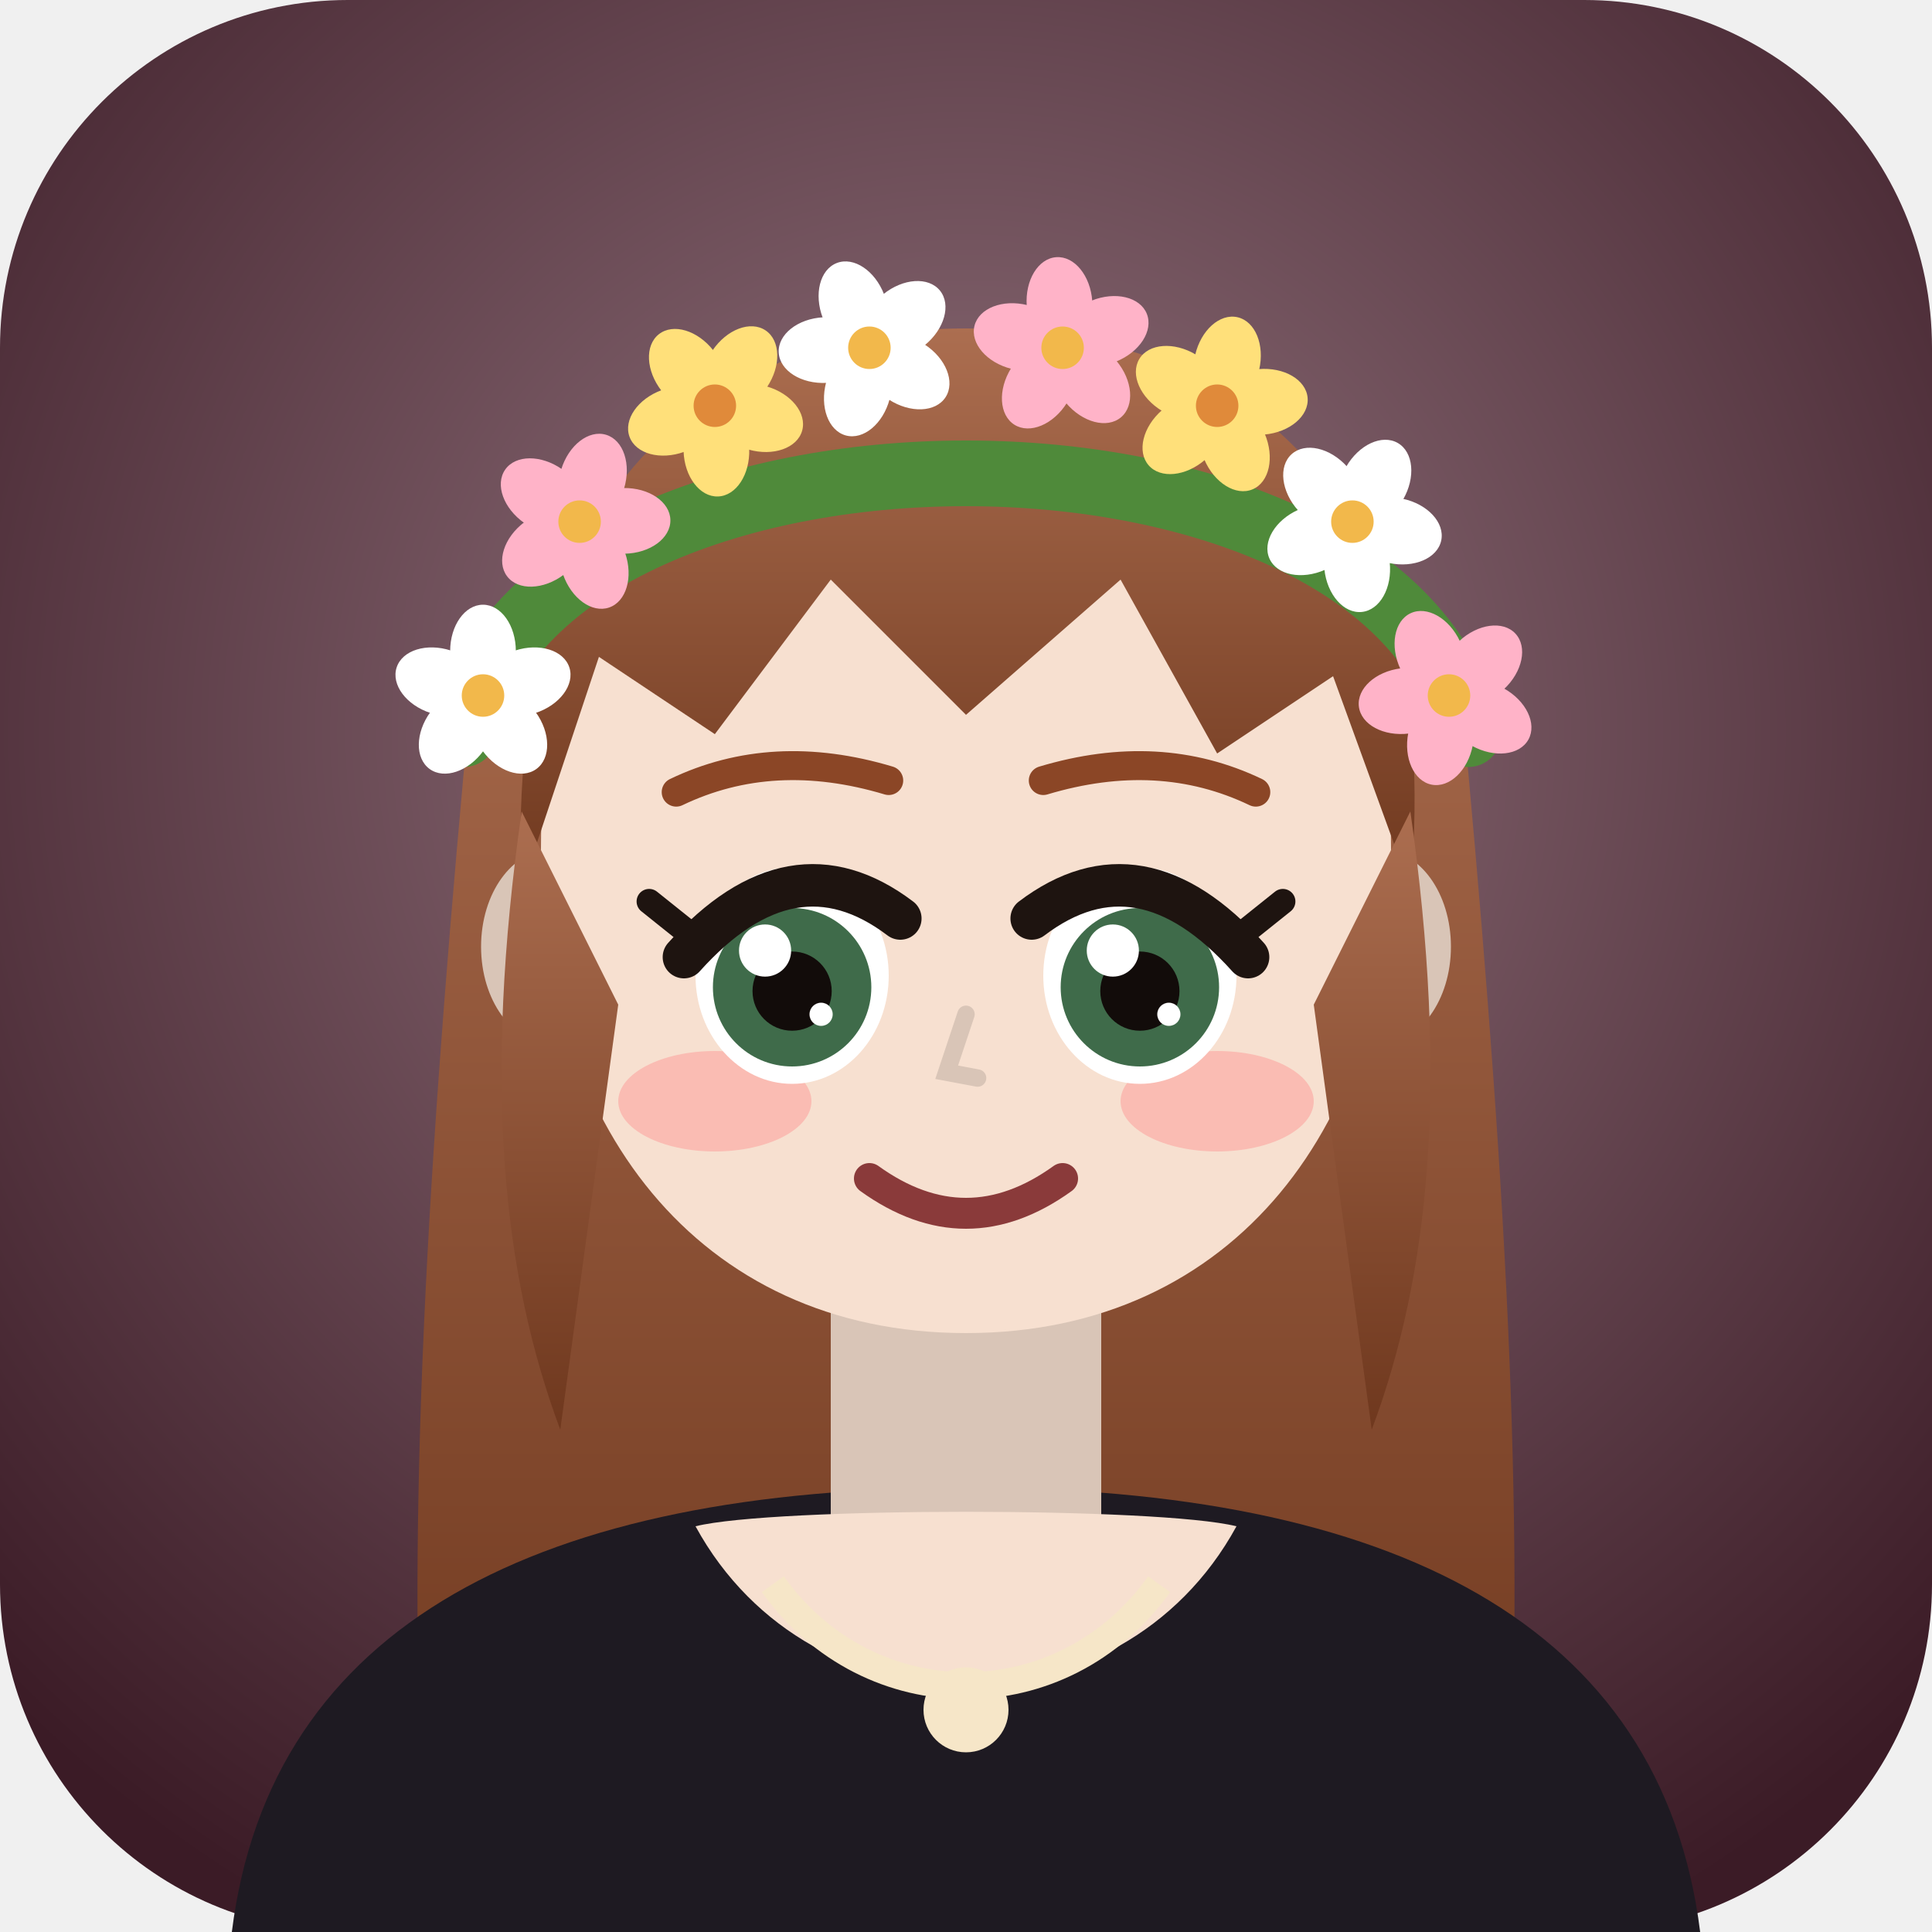
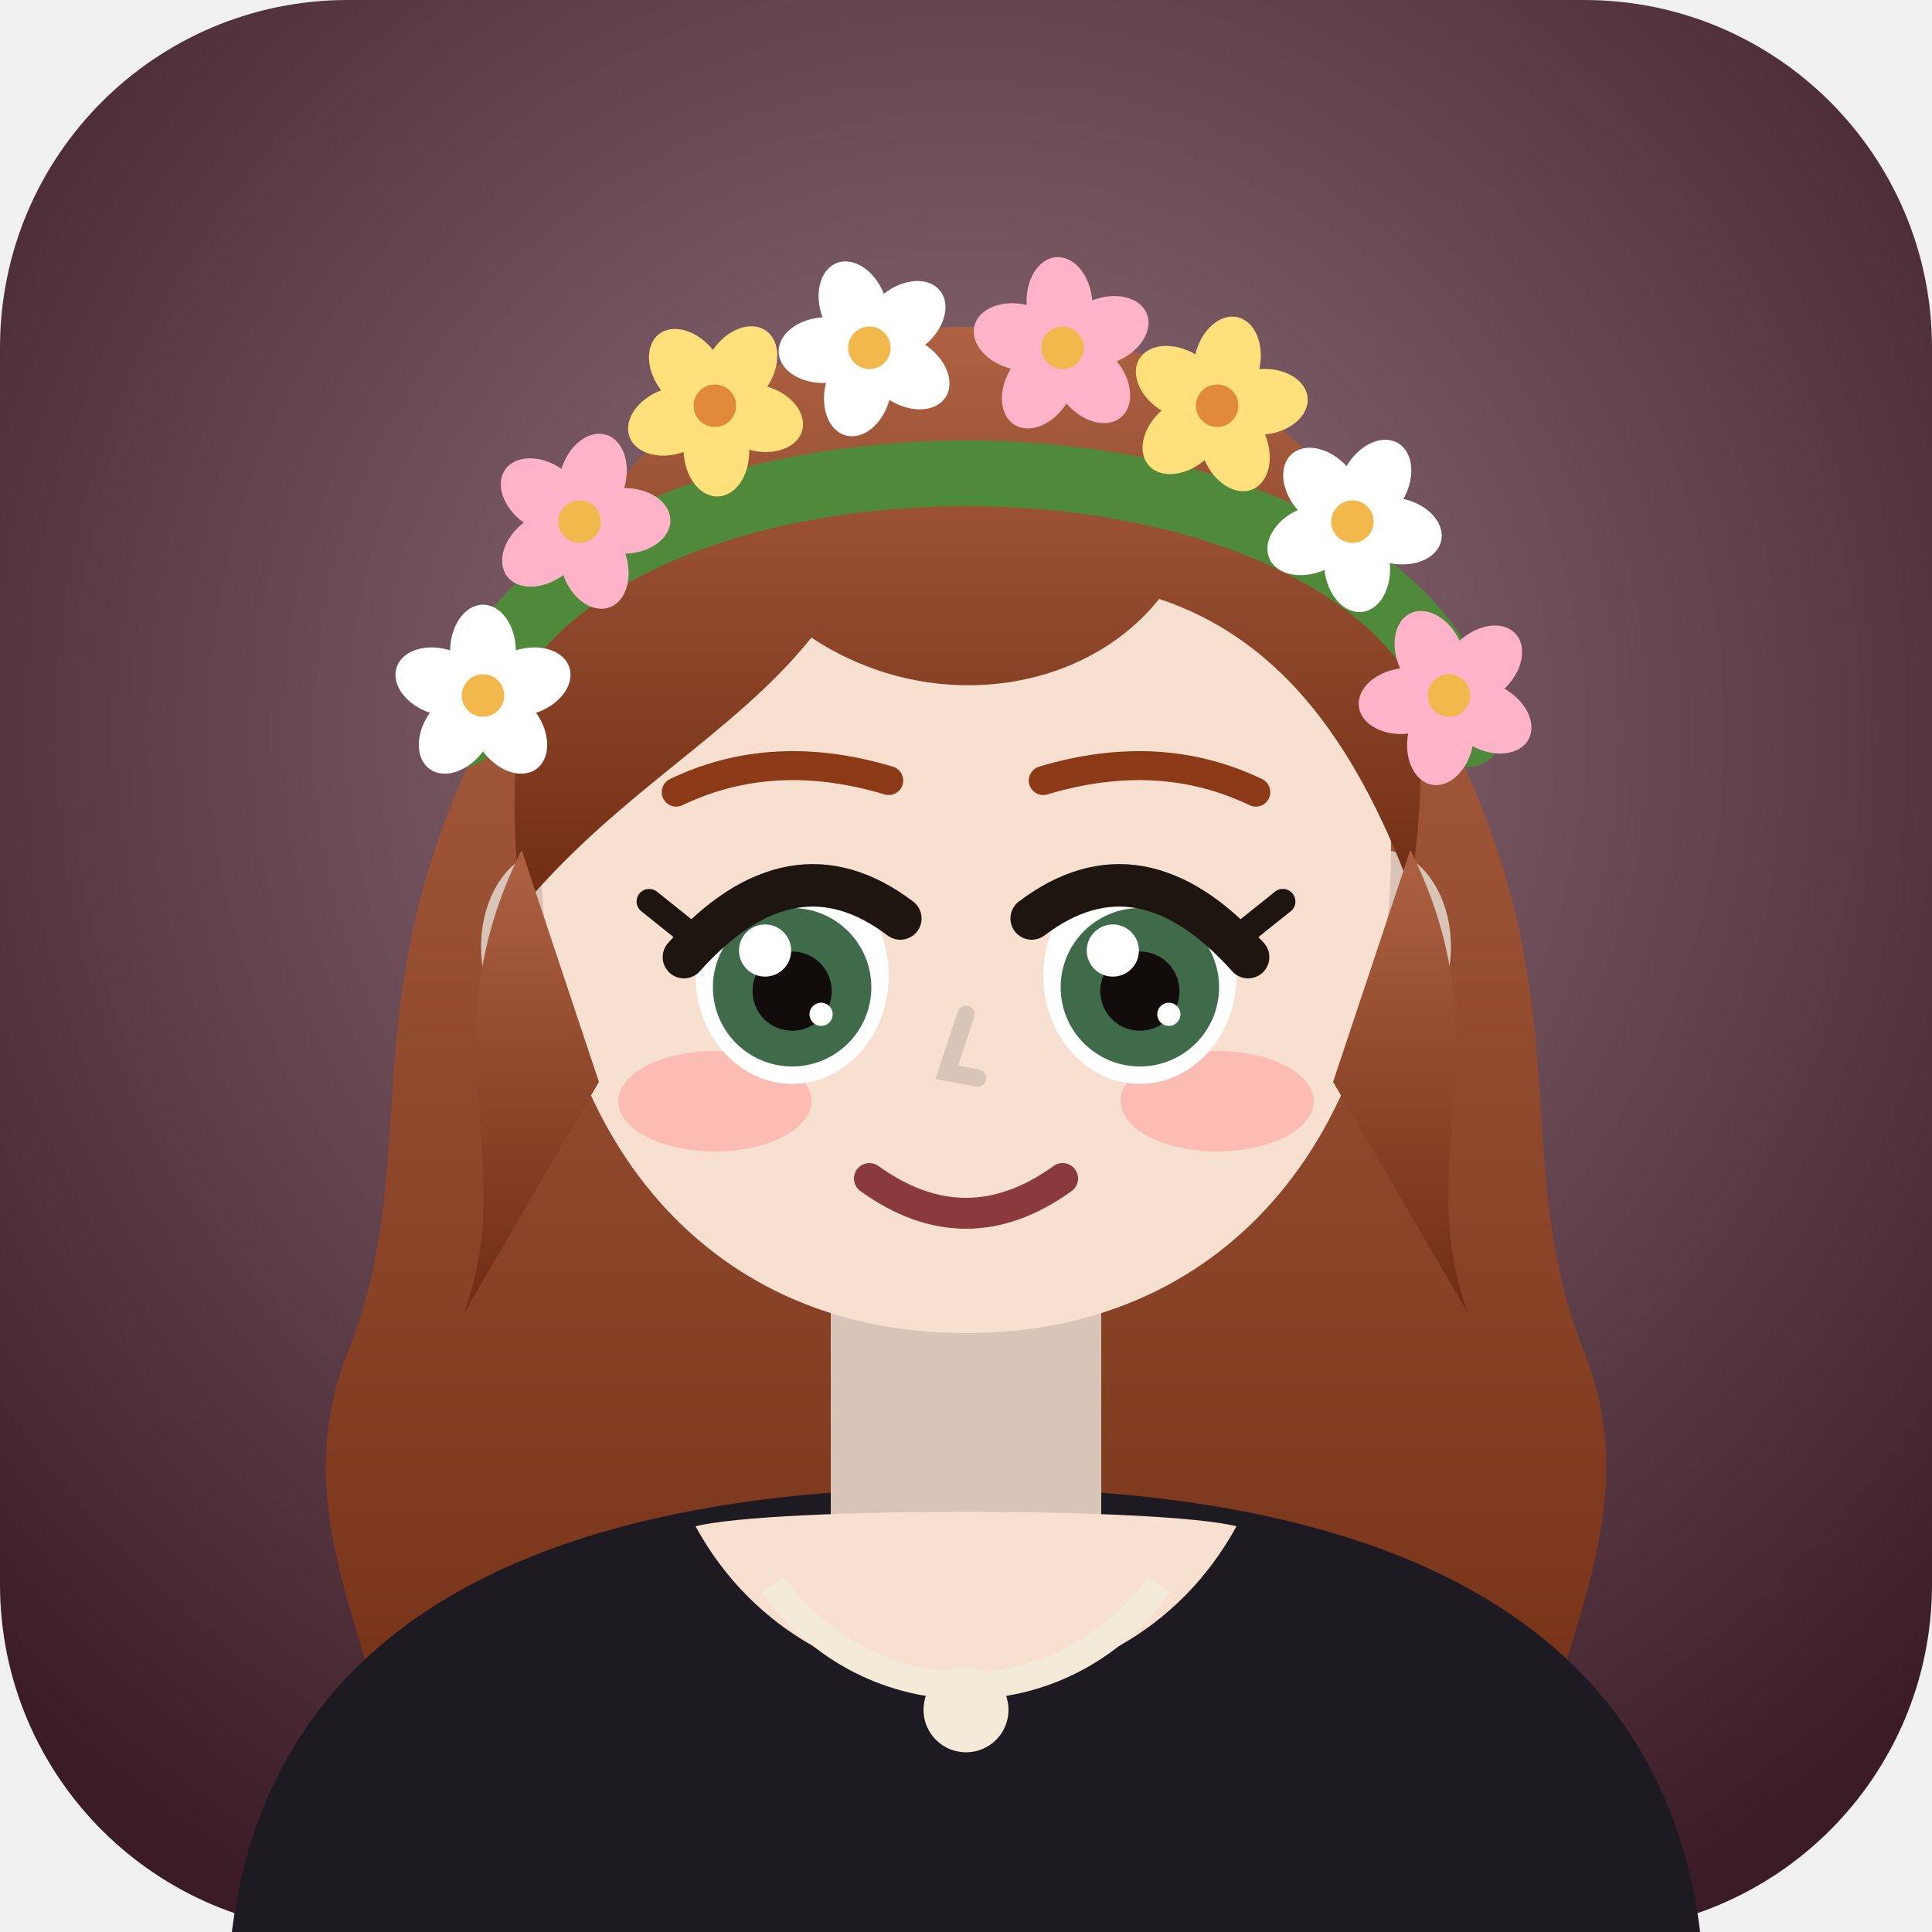
<svg xmlns="http://www.w3.org/2000/svg" class="oface" viewBox="0 0 100 100" width="256" height="256">
  <defs>
    <radialGradient id="fb" cx="50%" cy="38%" r="70%">
      <stop offset="0" stop-color="#94757f" />
      <stop offset="1" stop-color="#3b1b26" />
    </radialGradient>
    <linearGradient id="fh" x1="0" y1="0" x2="0" y2="1">
-       <stop offset="0" stop-color="#ac6e50" />
-       <stop offset="1" stop-color="#6f381e" />
+       <stop offset="0" stop-color="#ae6243" />
+       <stop offset="1" stop-color="#702d13" />
    </linearGradient>
  </defs>
  <rect width="100" height="100" rx="18" fill="url(#fb)" />
-   <path d="M24 40 C22 62 21 80 22 96 L78 96 C79 80 78 62 76 40 C74 18 26 18 24 40 Z" fill="url(#fh)" />
+   <path d="M25 38 C18 52 22 60 18 70 C14 80 22 88 20 96 L80 96 C78 88 86 80 82 70 C78 60 82 52 75 38 C72 16 28 16 25 38 Z" fill="url(#fh)" />
  <path d="M12 100 C14 84 28 77 50 77 C72 77 86 84 88 100 Z" fill="#1e1a22" />
  <path d="M43 62 L57 62 L57 79 C53 82 47 82 43 79 Z" fill="#d9c5b7" />
  <path d="M36 79 C42 90 58 90 64 79 C60 78 40 78 36 79 Z" fill="#f7e0d0" />
-   <path d="M40 82 C45 89 55 89 60 82" stroke="#f6e6c8" stroke-width="1.4" fill="none" />
-   <circle cx="50" cy="88.5" r="2.2" fill="#f6e6c8" />
+   <path d="M40 82 C45 89 55 89 60 82" stroke="#f3ead8" stroke-width="1.4" fill="none" />
+   <circle cx="50" cy="88.5" r="2.2" fill="#f3ead8" />
  <ellipse cx="28.5" cy="49" rx="3.6" ry="5" fill="#d9c5b7" />
  <ellipse cx="71.5" cy="49" rx="3.6" ry="5" fill="#d9c5b7" />
  <path d="M28 44 C28 26 38 21 50 21 C62 21 72 26 72 44 C72 58 64 69 50 69 C36 69 28 58 28 44 Z" fill="#f7e0d0" />
  <ellipse cx="37" cy="57" rx="5" ry="2.6" fill="#ff8a8a" opacity="0.42" />
  <ellipse cx="63" cy="57" rx="5" ry="2.6" fill="#ff8a8a" opacity="0.42" />
  <ellipse cx="41" cy="50.5" rx="5" ry="5.6" fill="#fff" />
  <circle cx="41" cy="51.1" r="4.1" fill="#3f6b4a" />
  <circle cx="41" cy="51.3" r="2.05" fill="#120c0a" />
  <circle cx="39.6" cy="49.2" r="1.35" fill="#fff" />
  <circle cx="42.5" cy="52.5" r=".6" fill="#fff" />
  <path d="M35.4 49.54 Q41 43.3 46.6 47.54" stroke="#1e1410" stroke-width="2.2" fill="none" stroke-linecap="round" />
  <path d="M35.6 48.26 l-2 -1.6" stroke="#1e1410" stroke-width="1.3" stroke-linecap="round" />
  <ellipse cx="59" cy="50.5" rx="5" ry="5.6" fill="#fff" />
  <circle cx="59" cy="51.1" r="4.1" fill="#3f6b4a" />
  <circle cx="59" cy="51.3" r="2.05" fill="#120c0a" />
  <circle cx="57.6" cy="49.2" r="1.35" fill="#fff" />
  <circle cx="60.5" cy="52.5" r=".6" fill="#fff" />
  <path d="M53.4 47.54 Q59 43.3 64.6 49.54" stroke="#1e1410" stroke-width="2.2" fill="none" stroke-linecap="round" />
  <path d="M64.4 48.26 l2 -1.6" stroke="#1e1410" stroke-width="1.3" stroke-linecap="round" />
-   <path d="M35 41 Q40 38.6 46 40.4" stroke="#8b4626" stroke-width="1.5" fill="none" stroke-linecap="round" />
-   <path d="M54 40.4 Q60 38.6 65 41" stroke="#8b4626" stroke-width="1.5" fill="none" stroke-linecap="round" />
+   <path d="M35 41 Q40 38.6 46 40.4" stroke="#8c3917" stroke-width="1.5" fill="none" stroke-linecap="round" />
+   <path d="M54 40.4 Q60 38.6 65 41" stroke="#8c3917" stroke-width="1.5" fill="none" stroke-linecap="round" />
  <path d="M50 52.5 l-1 3 l1.6 .3" stroke="#d9c5b7" stroke-width=".9" fill="none" stroke-linecap="round" />
  <path d="M45 61 Q50 64.6 55 61" stroke="#8a3a3a" stroke-width="1.6" fill="none" stroke-linecap="round" />
-   <path d="M27 46 C26 24 38 17 50 17 C63 17 75 24 73 46 L69 35 L63 39 L58 30 L50 37 L43 30 L37 38 L31 34 Z" fill="url(#fh)" />
-   <path d="M27 42 C25 56 26 66 29 74 L32 52 Z M73 42 C75 56 74 66 71 74 L68 52 Z" fill="url(#fh)" />
+   <path d="M27 47 C24 24 40 16 52 17 C66 18 76 27 73 46 C70 38 66 33 60 31 C56 36 48 37 42 33 C38 38 32 41 27 47 Z" fill="url(#fh)" />
+   <path d="M27 44 C22 54 27 60 24 68 L31 56 Z M73 44 C78 54 73 60 76 68 L69 56 Z" fill="url(#fh)" />
  <path d="M24 38 C28 20 72 20 76 38" stroke="#4f8a3a" stroke-width="3.4" fill="none" stroke-linecap="round" />
  <g transform="translate(25 36)">
    <ellipse cx="0" cy="-2.3" rx="1.7" ry="2.4" fill="#ffffff" transform="rotate(0)" />
    <ellipse cx="0" cy="-2.3" rx="1.7" ry="2.4" fill="#ffffff" transform="rotate(72)" />
    <ellipse cx="0" cy="-2.3" rx="1.7" ry="2.4" fill="#ffffff" transform="rotate(144)" />
    <ellipse cx="0" cy="-2.3" rx="1.7" ry="2.4" fill="#ffffff" transform="rotate(216)" />
    <ellipse cx="0" cy="-2.3" rx="1.7" ry="2.4" fill="#ffffff" transform="rotate(288)" />
    <circle r="1.1" fill="#f2b84b" />
  </g>
  <g transform="translate(30 27)">
    <ellipse cx="0" cy="-2.3" rx="1.7" ry="2.4" fill="#ffb3c8" transform="rotate(17)" />
    <ellipse cx="0" cy="-2.3" rx="1.7" ry="2.4" fill="#ffb3c8" transform="rotate(89)" />
    <ellipse cx="0" cy="-2.3" rx="1.7" ry="2.4" fill="#ffb3c8" transform="rotate(161)" />
    <ellipse cx="0" cy="-2.3" rx="1.7" ry="2.4" fill="#ffb3c8" transform="rotate(233)" />
    <ellipse cx="0" cy="-2.3" rx="1.7" ry="2.4" fill="#ffb3c8" transform="rotate(305)" />
    <circle r="1.1" fill="#f2b84b" />
  </g>
  <g transform="translate(37 21)">
    <ellipse cx="0" cy="-2.3" rx="1.7" ry="2.4" fill="#ffe07a" transform="rotate(34)" />
    <ellipse cx="0" cy="-2.3" rx="1.7" ry="2.4" fill="#ffe07a" transform="rotate(106)" />
    <ellipse cx="0" cy="-2.3" rx="1.7" ry="2.4" fill="#ffe07a" transform="rotate(178)" />
    <ellipse cx="0" cy="-2.3" rx="1.7" ry="2.4" fill="#ffe07a" transform="rotate(250)" />
    <ellipse cx="0" cy="-2.3" rx="1.7" ry="2.4" fill="#ffe07a" transform="rotate(322)" />
    <circle r="1.1" fill="#e08a3a" />
  </g>
  <g transform="translate(45 18)">
    <ellipse cx="0" cy="-2.3" rx="1.7" ry="2.4" fill="#ffffff" transform="rotate(51)" />
    <ellipse cx="0" cy="-2.3" rx="1.7" ry="2.4" fill="#ffffff" transform="rotate(123)" />
    <ellipse cx="0" cy="-2.3" rx="1.7" ry="2.4" fill="#ffffff" transform="rotate(195)" />
    <ellipse cx="0" cy="-2.3" rx="1.7" ry="2.4" fill="#ffffff" transform="rotate(267)" />
    <ellipse cx="0" cy="-2.3" rx="1.7" ry="2.4" fill="#ffffff" transform="rotate(339)" />
    <circle r="1.1" fill="#f2b84b" />
  </g>
  <g transform="translate(55 18)">
    <ellipse cx="0" cy="-2.3" rx="1.7" ry="2.4" fill="#ffb3c8" transform="rotate(68)" />
    <ellipse cx="0" cy="-2.3" rx="1.7" ry="2.4" fill="#ffb3c8" transform="rotate(140)" />
    <ellipse cx="0" cy="-2.3" rx="1.7" ry="2.4" fill="#ffb3c8" transform="rotate(212)" />
    <ellipse cx="0" cy="-2.3" rx="1.7" ry="2.4" fill="#ffb3c8" transform="rotate(284)" />
    <ellipse cx="0" cy="-2.3" rx="1.7" ry="2.4" fill="#ffb3c8" transform="rotate(356)" />
    <circle r="1.1" fill="#f2b84b" />
  </g>
  <g transform="translate(63 21)">
    <ellipse cx="0" cy="-2.3" rx="1.7" ry="2.4" fill="#ffe07a" transform="rotate(85)" />
    <ellipse cx="0" cy="-2.3" rx="1.7" ry="2.4" fill="#ffe07a" transform="rotate(157)" />
    <ellipse cx="0" cy="-2.3" rx="1.7" ry="2.4" fill="#ffe07a" transform="rotate(229)" />
    <ellipse cx="0" cy="-2.3" rx="1.7" ry="2.4" fill="#ffe07a" transform="rotate(301)" />
    <ellipse cx="0" cy="-2.3" rx="1.7" ry="2.4" fill="#ffe07a" transform="rotate(373)" />
    <circle r="1.1" fill="#e08a3a" />
  </g>
  <g transform="translate(70 27)">
    <ellipse cx="0" cy="-2.3" rx="1.7" ry="2.4" fill="#ffffff" transform="rotate(102)" />
    <ellipse cx="0" cy="-2.3" rx="1.7" ry="2.4" fill="#ffffff" transform="rotate(174)" />
    <ellipse cx="0" cy="-2.3" rx="1.7" ry="2.4" fill="#ffffff" transform="rotate(246)" />
    <ellipse cx="0" cy="-2.3" rx="1.7" ry="2.4" fill="#ffffff" transform="rotate(318)" />
    <ellipse cx="0" cy="-2.3" rx="1.7" ry="2.4" fill="#ffffff" transform="rotate(390)" />
    <circle r="1.1" fill="#f2b84b" />
  </g>
  <g transform="translate(75 36)">
    <ellipse cx="0" cy="-2.3" rx="1.7" ry="2.4" fill="#ffb3c8" transform="rotate(119)" />
    <ellipse cx="0" cy="-2.3" rx="1.7" ry="2.4" fill="#ffb3c8" transform="rotate(191)" />
    <ellipse cx="0" cy="-2.3" rx="1.7" ry="2.4" fill="#ffb3c8" transform="rotate(263)" />
    <ellipse cx="0" cy="-2.3" rx="1.7" ry="2.4" fill="#ffb3c8" transform="rotate(335)" />
    <ellipse cx="0" cy="-2.3" rx="1.7" ry="2.4" fill="#ffb3c8" transform="rotate(407)" />
    <circle r="1.1" fill="#f2b84b" />
  </g>
</svg>
